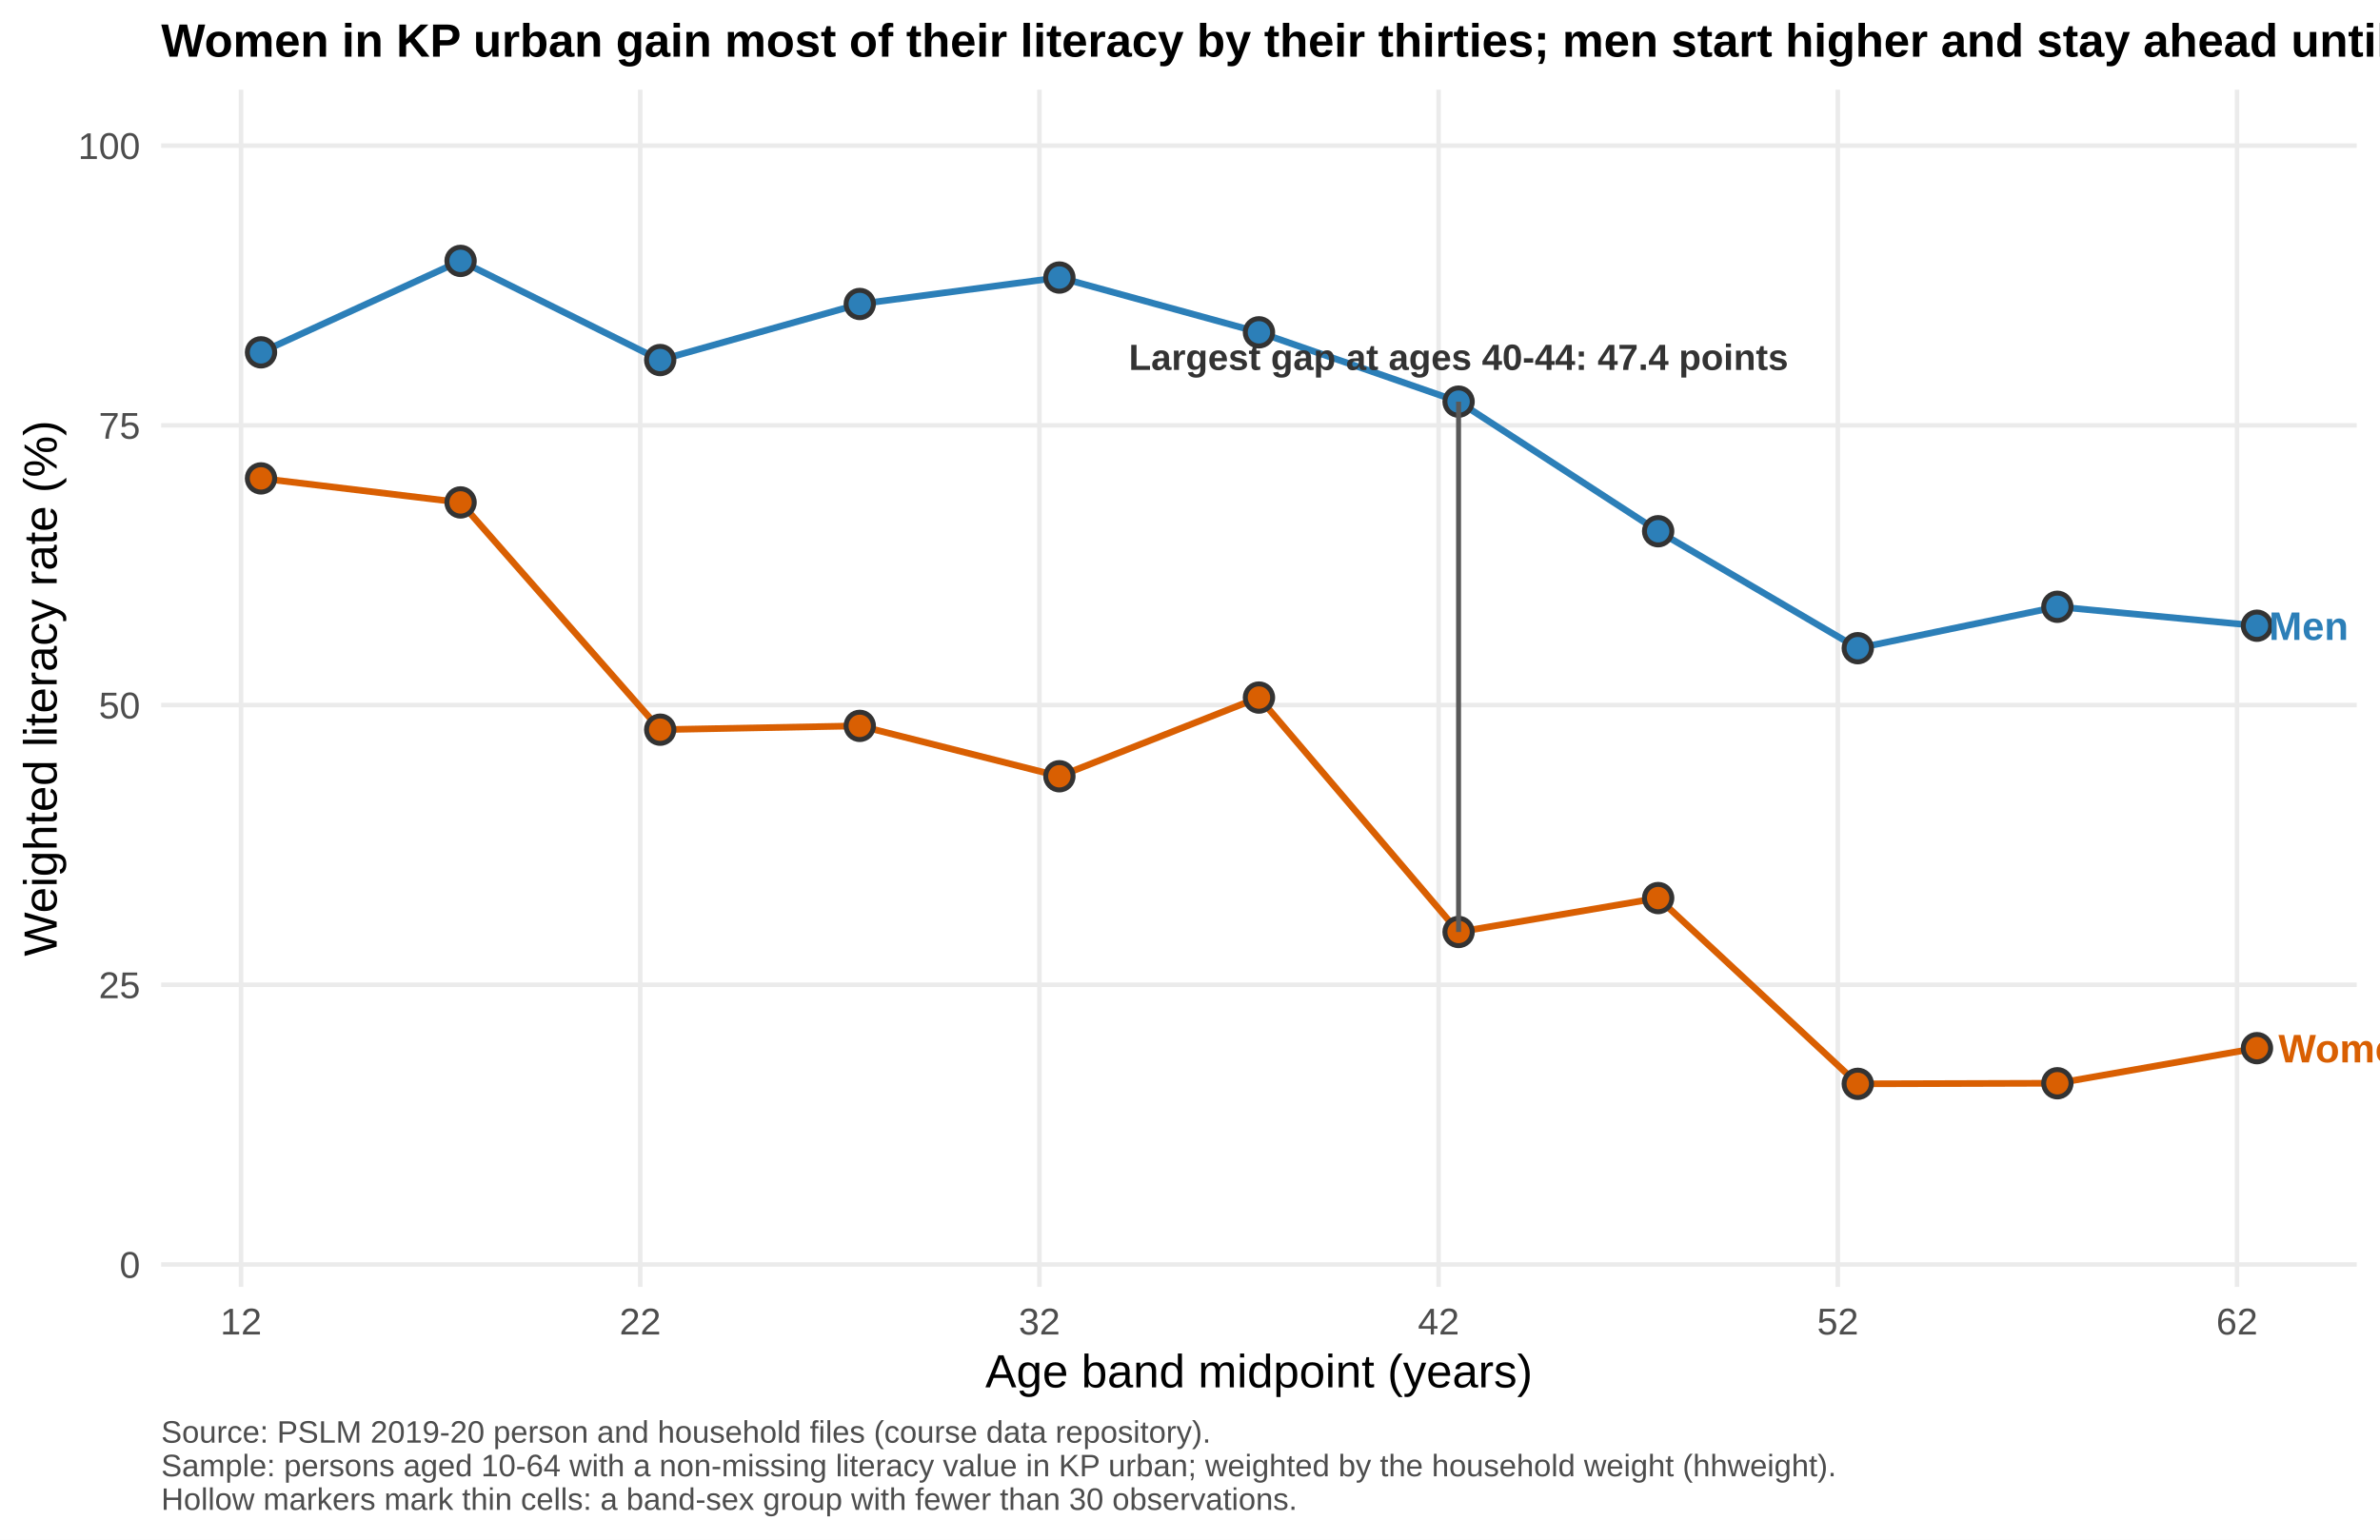
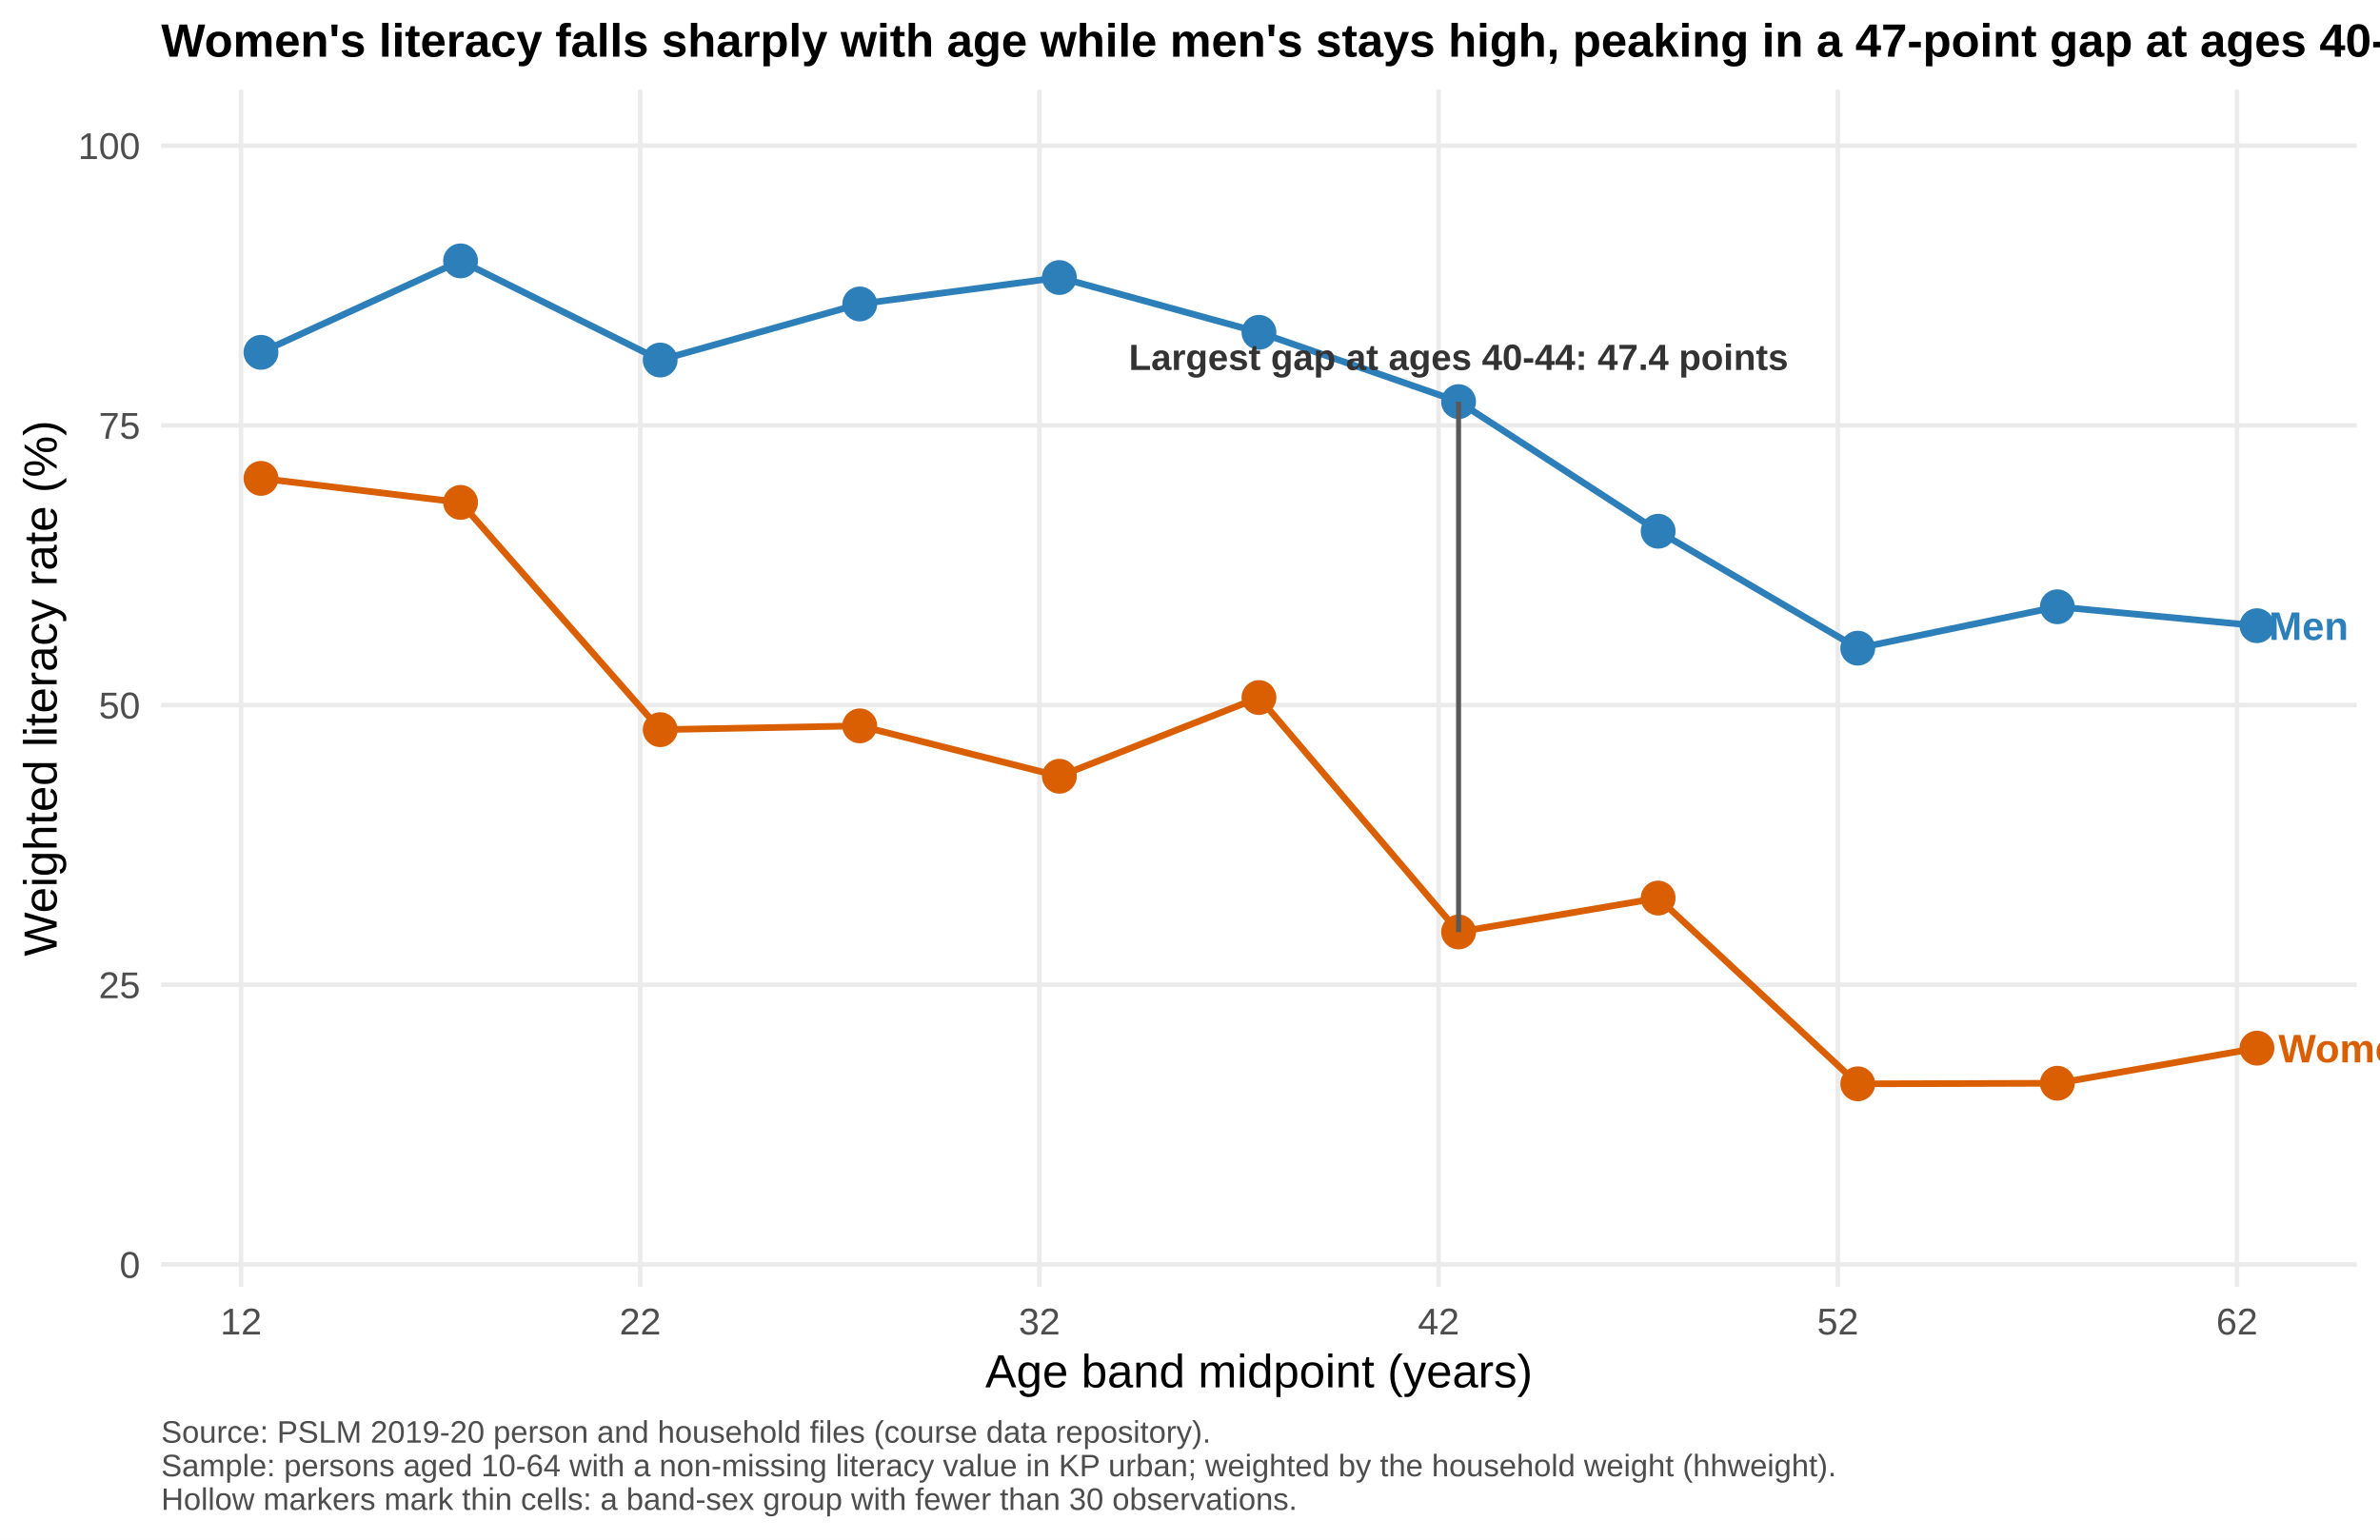
<svg xmlns="http://www.w3.org/2000/svg" width="612.00pt" height="396.00pt" viewBox="0 0 612.00 396.00">
  <g class="svglite">
    <defs>
      <style type="text/css">
    .svglite line, .svglite polyline, .svglite polygon, .svglite path, .svglite rect, .svglite circle {
      fill: none;
      stroke: #000000;
      stroke-linecap: round;
      stroke-linejoin: round;
      stroke-miterlimit: 10.00;
    }
    .svglite text {
      white-space: pre;
    }
    .svglite g.glyphgroup path {
      fill: inherit;
      stroke: none;
    }
  </style>
    </defs>
    <rect width="100%" height="100%" style="stroke: none; fill: #FFFFFF;" />
    <defs>
      <clipPath id="cpMC4wMHw2MTIuMDB8MC4wMHwzOTYuMDA=">
        <rect x="0.00" y="0.00" width="612.00" height="396.00" />
      </clipPath>
    </defs>
    <g clip-path="url(#cpMC4wMHw2MTIuMDB8MC4wMHwzOTYuMDA=)">
      <rect x="-0" y="0.00" width="612.00" height="396.00" style="stroke-width: 1.16; stroke: none; fill: #FFFFFF;" />
      <polyline points="41.45,325.22 606.02,325.22 " style="stroke-width: 1.16; stroke: #EBEBEB; stroke-linecap: butt;" />
      <polyline points="41.45,253.28 606.02,253.28 " style="stroke-width: 1.16; stroke: #EBEBEB; stroke-linecap: butt;" />
      <polyline points="41.45,181.34 606.02,181.34 " style="stroke-width: 1.16; stroke: #EBEBEB; stroke-linecap: butt;" />
      <polyline points="41.45,109.40 606.02,109.40 " style="stroke-width: 1.16; stroke: #EBEBEB; stroke-linecap: butt;" />
      <polyline points="41.45,37.46 606.02,37.46 " style="stroke-width: 1.16; stroke: #EBEBEB; stroke-linecap: butt;" />
      <polyline points="61.98,330.98 61.98,23.07 " style="stroke-width: 1.16; stroke: #EBEBEB; stroke-linecap: butt;" />
      <polyline points="164.63,330.98 164.63,23.07 " style="stroke-width: 1.16; stroke: #EBEBEB; stroke-linecap: butt;" />
      <polyline points="267.28,330.98 267.28,23.07 " style="stroke-width: 1.16; stroke: #EBEBEB; stroke-linecap: butt;" />
      <polyline points="369.93,330.98 369.93,23.07 " style="stroke-width: 1.16; stroke: #EBEBEB; stroke-linecap: butt;" />
      <polyline points="472.58,330.98 472.58,23.07 " style="stroke-width: 1.16; stroke: #EBEBEB; stroke-linecap: butt;" />
      <polyline points="575.23,330.98 575.23,23.07 " style="stroke-width: 1.16; stroke: #EBEBEB; stroke-linecap: butt;" />
      <polyline points="67.11,90.62 118.43,67.10 169.76,92.60 221.08,78.18 272.41,71.38 323.73,85.47 375.06,103.30 426.38,136.63 477.71,166.71 529.03,156.06 580.36,160.93 " style="stroke-width: 1.71; stroke: #2C7FB8; stroke-linecap: butt;" />
      <polyline points="67.11,123.04 118.43,129.22 169.76,187.67 221.08,186.69 272.41,199.65 323.73,179.41 375.06,239.70 426.38,230.98 477.71,278.76 529.03,278.61 580.36,269.58 " style="stroke-width: 1.71; stroke: #D95F02; stroke-linecap: butt;" />
-       <circle cx="67.11" cy="90.62" r="3.52" style="stroke-width: 1.28; stroke: #333333; fill: #2C7FB8;" />
-       <circle cx="118.43" cy="67.10" r="3.52" style="stroke-width: 1.28; stroke: #333333; fill: #2C7FB8;" />
-       <circle cx="169.76" cy="92.60" r="3.52" style="stroke-width: 1.28; stroke: #333333; fill: #2C7FB8;" />
-       <circle cx="221.08" cy="78.18" r="3.52" style="stroke-width: 1.28; stroke: #333333; fill: #2C7FB8;" />
-       <circle cx="272.41" cy="71.38" r="3.52" style="stroke-width: 1.28; stroke: #333333; fill: #2C7FB8;" />
-       <circle cx="323.73" cy="85.47" r="3.52" style="stroke-width: 1.28; stroke: #333333; fill: #2C7FB8;" />
-       <circle cx="375.06" cy="103.30" r="3.52" style="stroke-width: 1.28; stroke: #333333; fill: #2C7FB8;" />
-       <circle cx="426.38" cy="136.63" r="3.52" style="stroke-width: 1.28; stroke: #333333; fill: #2C7FB8;" />
-       <circle cx="477.71" cy="166.71" r="3.52" style="stroke-width: 1.28; stroke: #333333; fill: #2C7FB8;" />
-       <circle cx="529.03" cy="156.06" r="3.52" style="stroke-width: 1.28; stroke: #333333; fill: #2C7FB8;" />
-       <circle cx="580.36" cy="160.93" r="3.52" style="stroke-width: 1.28; stroke: #333333; fill: #2C7FB8;" />
-       <circle cx="67.11" cy="123.04" r="3.52" style="stroke-width: 1.28; stroke: #333333; fill: #D95F02;" />
-       <circle cx="118.43" cy="129.22" r="3.52" style="stroke-width: 1.28; stroke: #333333; fill: #D95F02;" />
-       <circle cx="169.76" cy="187.67" r="3.52" style="stroke-width: 1.28; stroke: #333333; fill: #D95F02;" />
-       <circle cx="221.08" cy="186.69" r="3.52" style="stroke-width: 1.28; stroke: #333333; fill: #D95F02;" />
-       <circle cx="272.41" cy="199.65" r="3.52" style="stroke-width: 1.28; stroke: #333333; fill: #D95F02;" />
-       <circle cx="323.73" cy="179.41" r="3.52" style="stroke-width: 1.28; stroke: #333333; fill: #D95F02;" />
-       <circle cx="375.06" cy="239.70" r="3.52" style="stroke-width: 1.28; stroke: #333333; fill: #D95F02;" />
-       <circle cx="426.38" cy="230.98" r="3.52" style="stroke-width: 1.28; stroke: #333333; fill: #D95F02;" />
-       <circle cx="477.71" cy="278.76" r="3.52" style="stroke-width: 1.28; stroke: #333333; fill: #D95F02;" />
-       <circle cx="529.03" cy="278.61" r="3.52" style="stroke-width: 1.28; stroke: #333333; fill: #D95F02;" />
-       <circle cx="580.36" cy="269.58" r="3.52" style="stroke-width: 1.28; stroke: #333333; fill: #D95F02;" />
+       <circle cx="67.11" cy="90.62" r="3.84" style="stroke-width: 1.28; stroke: #2C7FB8; fill: #2C7FB8;" />
+       <circle cx="118.43" cy="67.10" r="3.84" style="stroke-width: 1.28; stroke: #2C7FB8; fill: #2C7FB8;" />
+       <circle cx="169.76" cy="92.60" r="3.84" style="stroke-width: 1.28; stroke: #2C7FB8; fill: #2C7FB8;" />
+       <circle cx="221.08" cy="78.18" r="3.84" style="stroke-width: 1.28; stroke: #2C7FB8; fill: #2C7FB8;" />
+       <circle cx="272.41" cy="71.38" r="3.84" style="stroke-width: 1.28; stroke: #2C7FB8; fill: #2C7FB8;" />
+       <circle cx="323.73" cy="85.47" r="3.84" style="stroke-width: 1.28; stroke: #2C7FB8; fill: #2C7FB8;" />
+       <circle cx="375.06" cy="103.30" r="3.84" style="stroke-width: 1.28; stroke: #2C7FB8; fill: #2C7FB8;" />
+       <circle cx="426.38" cy="136.63" r="3.84" style="stroke-width: 1.28; stroke: #2C7FB8; fill: #2C7FB8;" />
+       <circle cx="477.71" cy="166.71" r="3.84" style="stroke-width: 1.28; stroke: #2C7FB8; fill: #2C7FB8;" />
+       <circle cx="529.03" cy="156.06" r="3.84" style="stroke-width: 1.28; stroke: #2C7FB8; fill: #2C7FB8;" />
+       <circle cx="580.36" cy="160.93" r="3.84" style="stroke-width: 1.28; stroke: #2C7FB8; fill: #2C7FB8;" />
+       <circle cx="67.11" cy="123.04" r="3.84" style="stroke-width: 1.28; stroke: #D95F02; fill: #D95F02;" />
+       <circle cx="118.43" cy="129.22" r="3.84" style="stroke-width: 1.28; stroke: #D95F02; fill: #D95F02;" />
+       <circle cx="169.76" cy="187.67" r="3.84" style="stroke-width: 1.28; stroke: #D95F02; fill: #D95F02;" />
+       <circle cx="221.08" cy="186.69" r="3.84" style="stroke-width: 1.28; stroke: #D95F02; fill: #D95F02;" />
+       <circle cx="272.41" cy="199.65" r="3.84" style="stroke-width: 1.28; stroke: #D95F02; fill: #D95F02;" />
+       <circle cx="323.73" cy="179.41" r="3.84" style="stroke-width: 1.28; stroke: #D95F02; fill: #D95F02;" />
+       <circle cx="375.06" cy="239.70" r="3.84" style="stroke-width: 1.28; stroke: #D95F02; fill: #D95F02;" />
+       <circle cx="426.38" cy="230.98" r="3.84" style="stroke-width: 1.28; stroke: #D95F02; fill: #D95F02;" />
+       <circle cx="477.71" cy="278.76" r="3.84" style="stroke-width: 1.28; stroke: #D95F02; fill: #D95F02;" />
+       <circle cx="529.03" cy="278.61" r="3.84" style="stroke-width: 1.28; stroke: #D95F02; fill: #D95F02;" />
+       <circle cx="580.36" cy="269.58" r="3.84" style="stroke-width: 1.28; stroke: #D95F02; fill: #D95F02;" />
      <text x="583.43" y="164.59" style="font-size: 10.24px; font-weight: bold;fill: #2C7FB8; font-family: &quot;Arial&quot;;" textLength="20.47px" lengthAdjust="spacingAndGlyphs">Men</text>
      <text x="585.87" y="273.24" style="font-size: 10.24px; font-weight: bold;fill: #D95F02; font-family: &quot;Arial&quot;;" textLength="36.75px" lengthAdjust="spacingAndGlyphs">Women</text>
      <line x1="375.06" y1="103.30" x2="375.06" y2="239.70" style="stroke-width: 1.28; stroke: #595959; stroke-linecap: butt;" />
      <text x="375.06" y="95.15" text-anchor="middle" style="font-size: 9.39px; font-weight: bold;fill: #333333; font-family: &quot;Arial&quot;;" textLength="169.52px" lengthAdjust="spacingAndGlyphs">Largest gap at ages 40-44: 47.4 points</text>
      <text x="36.07" y="328.66" text-anchor="end" style="font-size: 9.60px;fill: #4D4D4D; font-family: &quot;Arial&quot;;" textLength="5.33px" lengthAdjust="spacingAndGlyphs">0</text>
      <text x="36.07" y="256.72" text-anchor="end" style="font-size: 9.60px;fill: #4D4D4D; font-family: &quot;Arial&quot;;" textLength="10.66px" lengthAdjust="spacingAndGlyphs">25</text>
      <text x="36.07" y="184.78" text-anchor="end" style="font-size: 9.60px;fill: #4D4D4D; font-family: &quot;Arial&quot;;" textLength="10.66px" lengthAdjust="spacingAndGlyphs">50</text>
      <text x="36.07" y="112.84" text-anchor="end" style="font-size: 9.60px;fill: #4D4D4D; font-family: &quot;Arial&quot;;" textLength="10.66px" lengthAdjust="spacingAndGlyphs">75</text>
      <text x="36.07" y="40.89" text-anchor="end" style="font-size: 9.60px;fill: #4D4D4D; font-family: &quot;Arial&quot;;" textLength="15.98px" lengthAdjust="spacingAndGlyphs">100</text>
      <text x="61.98" y="343.23" text-anchor="middle" style="font-size: 9.60px;fill: #4D4D4D; font-family: &quot;Arial&quot;;" textLength="10.66px" lengthAdjust="spacingAndGlyphs">12</text>
      <text x="164.63" y="343.23" text-anchor="middle" style="font-size: 9.60px;fill: #4D4D4D; font-family: &quot;Arial&quot;;" textLength="10.66px" lengthAdjust="spacingAndGlyphs">22</text>
      <text x="267.28" y="343.23" text-anchor="middle" style="font-size: 9.60px;fill: #4D4D4D; font-family: &quot;Arial&quot;;" textLength="10.66px" lengthAdjust="spacingAndGlyphs">32</text>
      <text x="369.93" y="343.23" text-anchor="middle" style="font-size: 9.60px;fill: #4D4D4D; font-family: &quot;Arial&quot;;" textLength="10.66px" lengthAdjust="spacingAndGlyphs">42</text>
      <text x="472.58" y="343.23" text-anchor="middle" style="font-size: 9.60px;fill: #4D4D4D; font-family: &quot;Arial&quot;;" textLength="10.66px" lengthAdjust="spacingAndGlyphs">52</text>
      <text x="575.23" y="343.23" text-anchor="middle" style="font-size: 9.60px;fill: #4D4D4D; font-family: &quot;Arial&quot;;" textLength="10.66px" lengthAdjust="spacingAndGlyphs">62</text>
      <text x="323.73" y="356.83" text-anchor="middle" style="font-size: 12.00px; font-family: &quot;Arial&quot;;" textLength="140.72px" lengthAdjust="spacingAndGlyphs">Age band midpoint (years)</text>
      <text transform="translate(14.57,177.03) rotate(-90)" text-anchor="middle" style="font-size: 12.00px; font-family: &quot;Arial&quot;;" textLength="137.81px" lengthAdjust="spacingAndGlyphs">Weighted literacy rate (%)</text>
-       <text x="41.45" y="14.57" style="font-size: 12.00px; font-weight: bold; font-family: &quot;Arial&quot;;" textLength="738.12px" lengthAdjust="spacingAndGlyphs">Women in KP urban gain most of their literacy by their thirties; men start higher and stay ahead until the widest gap at ages 40-44</text>
+       <text x="41.45" y="14.57" style="font-size: 12.00px; font-weight: bold; font-family: &quot;Arial&quot;;" textLength="585.42px" lengthAdjust="spacingAndGlyphs">Women's literacy falls sharply with age while men's stays high, peaking in a 47-point gap at ages 40-44</text>
      <text x="41.45" y="371.06" style="font-size: 8.00px;fill: #4D4D4D; font-family: &quot;Arial&quot;;" textLength="270.12px" lengthAdjust="spacingAndGlyphs">Source: PSLM 2019-20 person and household files (course data repository).</text>
      <text x="41.45" y="379.70" style="font-size: 8.00px;fill: #4D4D4D; font-family: &quot;Arial&quot;;" textLength="431.05px" lengthAdjust="spacingAndGlyphs">Sample: persons aged 10-64 with a non-missing literacy value in KP urban; weighted by the household weight (hhweight).</text>
      <text x="41.45" y="388.34" style="font-size: 8.00px;fill: #4D4D4D; font-family: &quot;Arial&quot;;" textLength="292.30px" lengthAdjust="spacingAndGlyphs">Hollow markers mark thin cells: a band-sex group with fewer than 30 observations.</text>
    </g>
  </g>
</svg>
